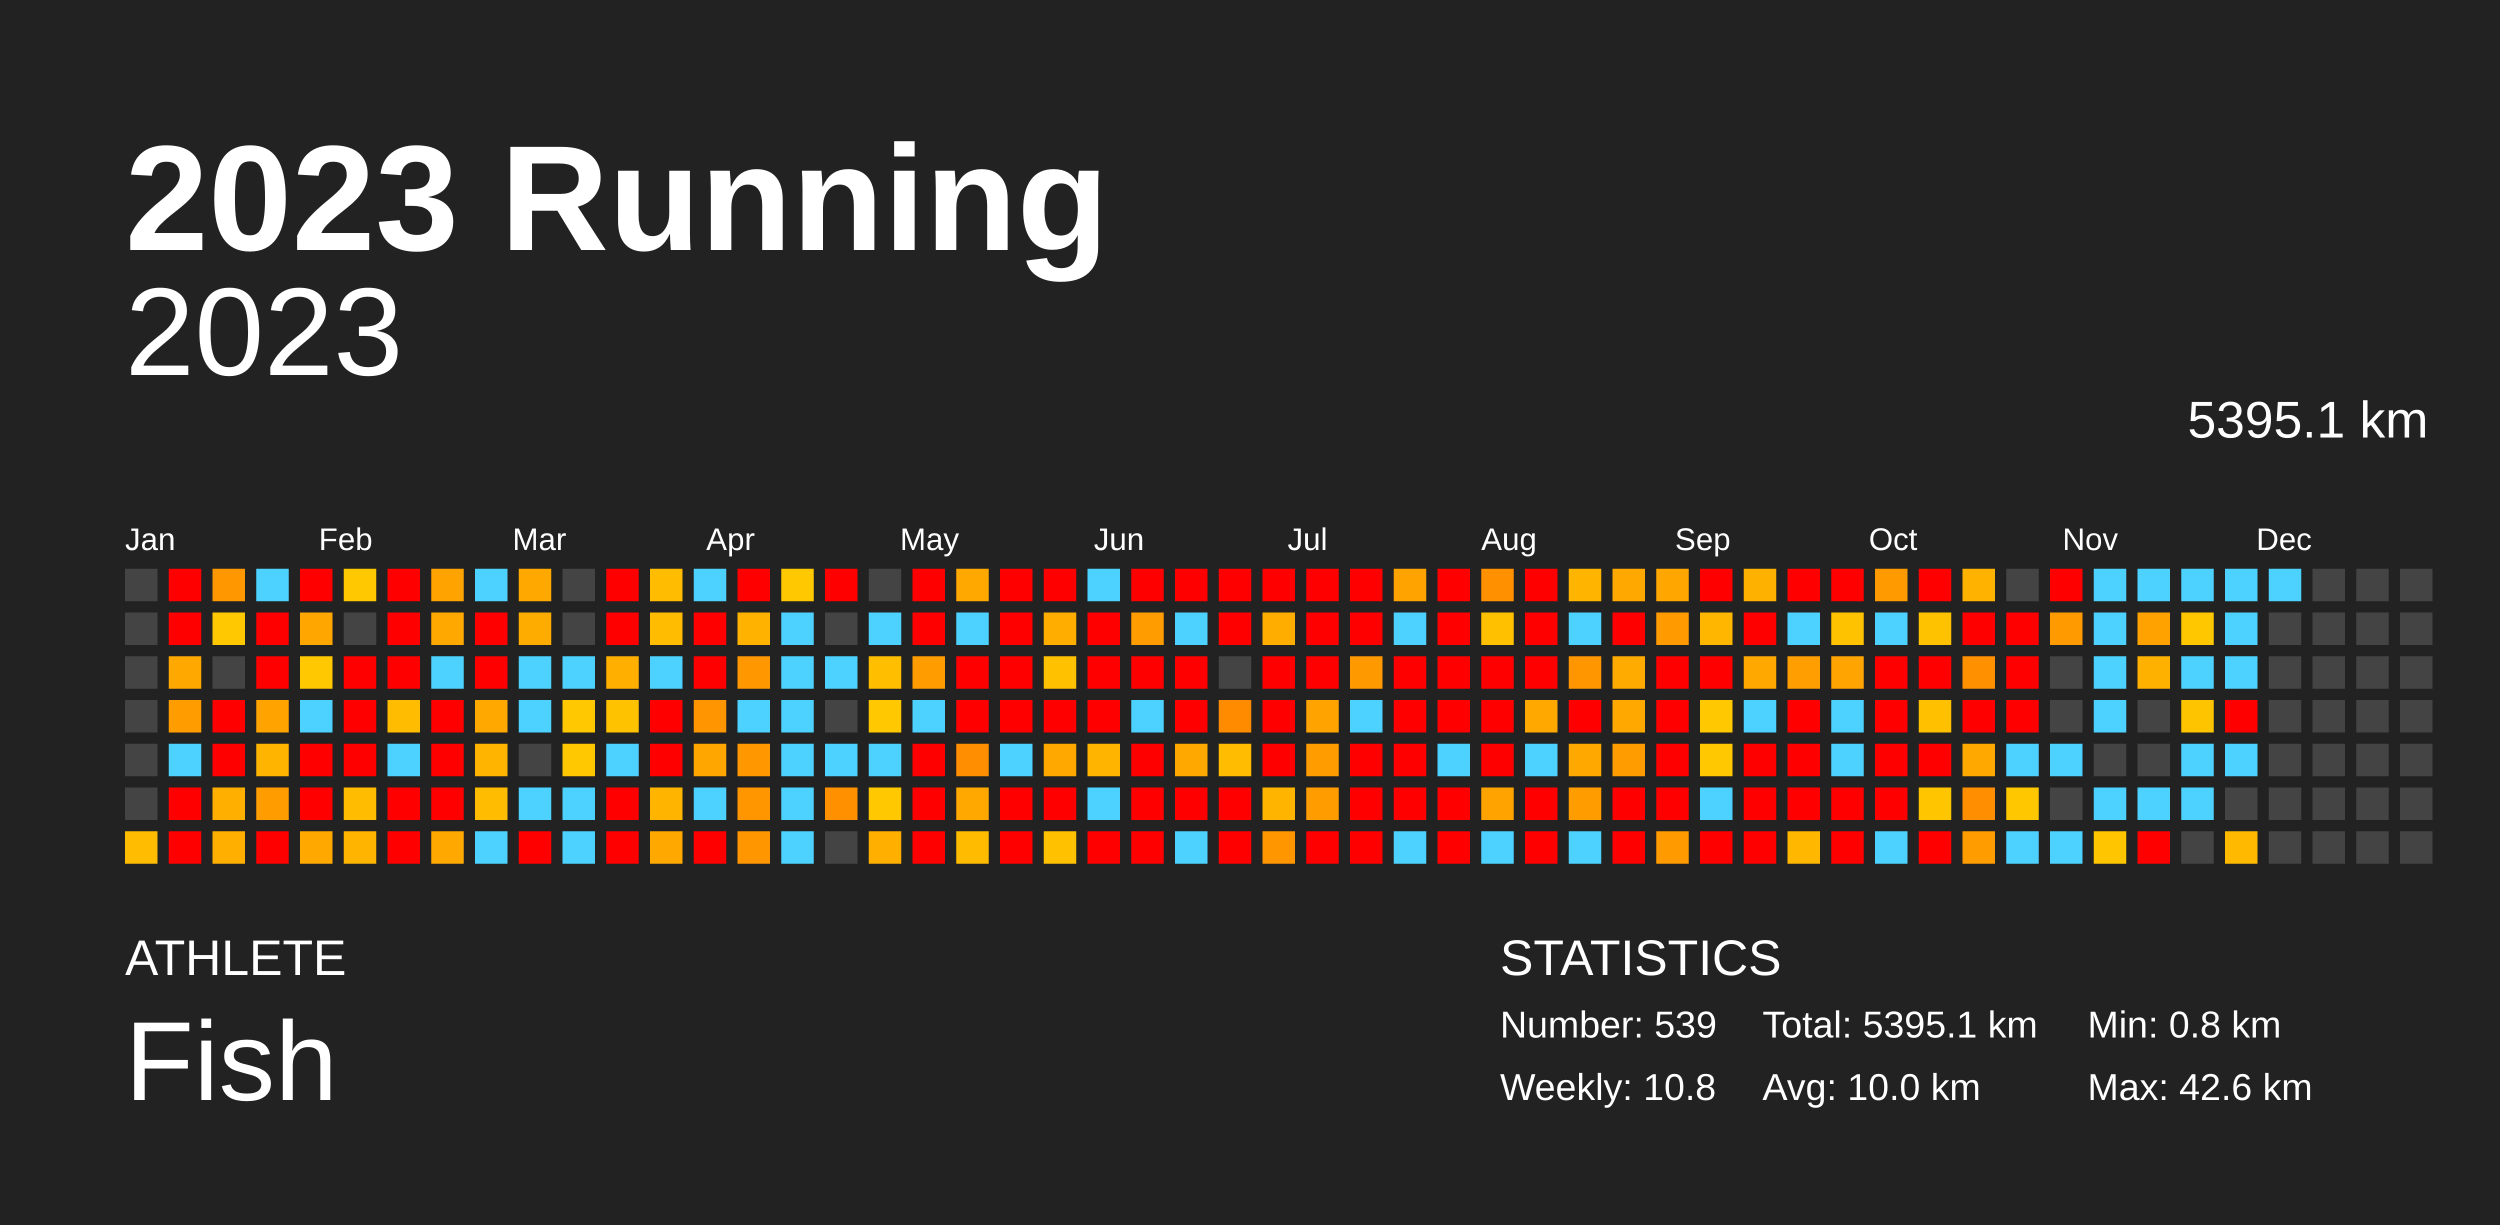
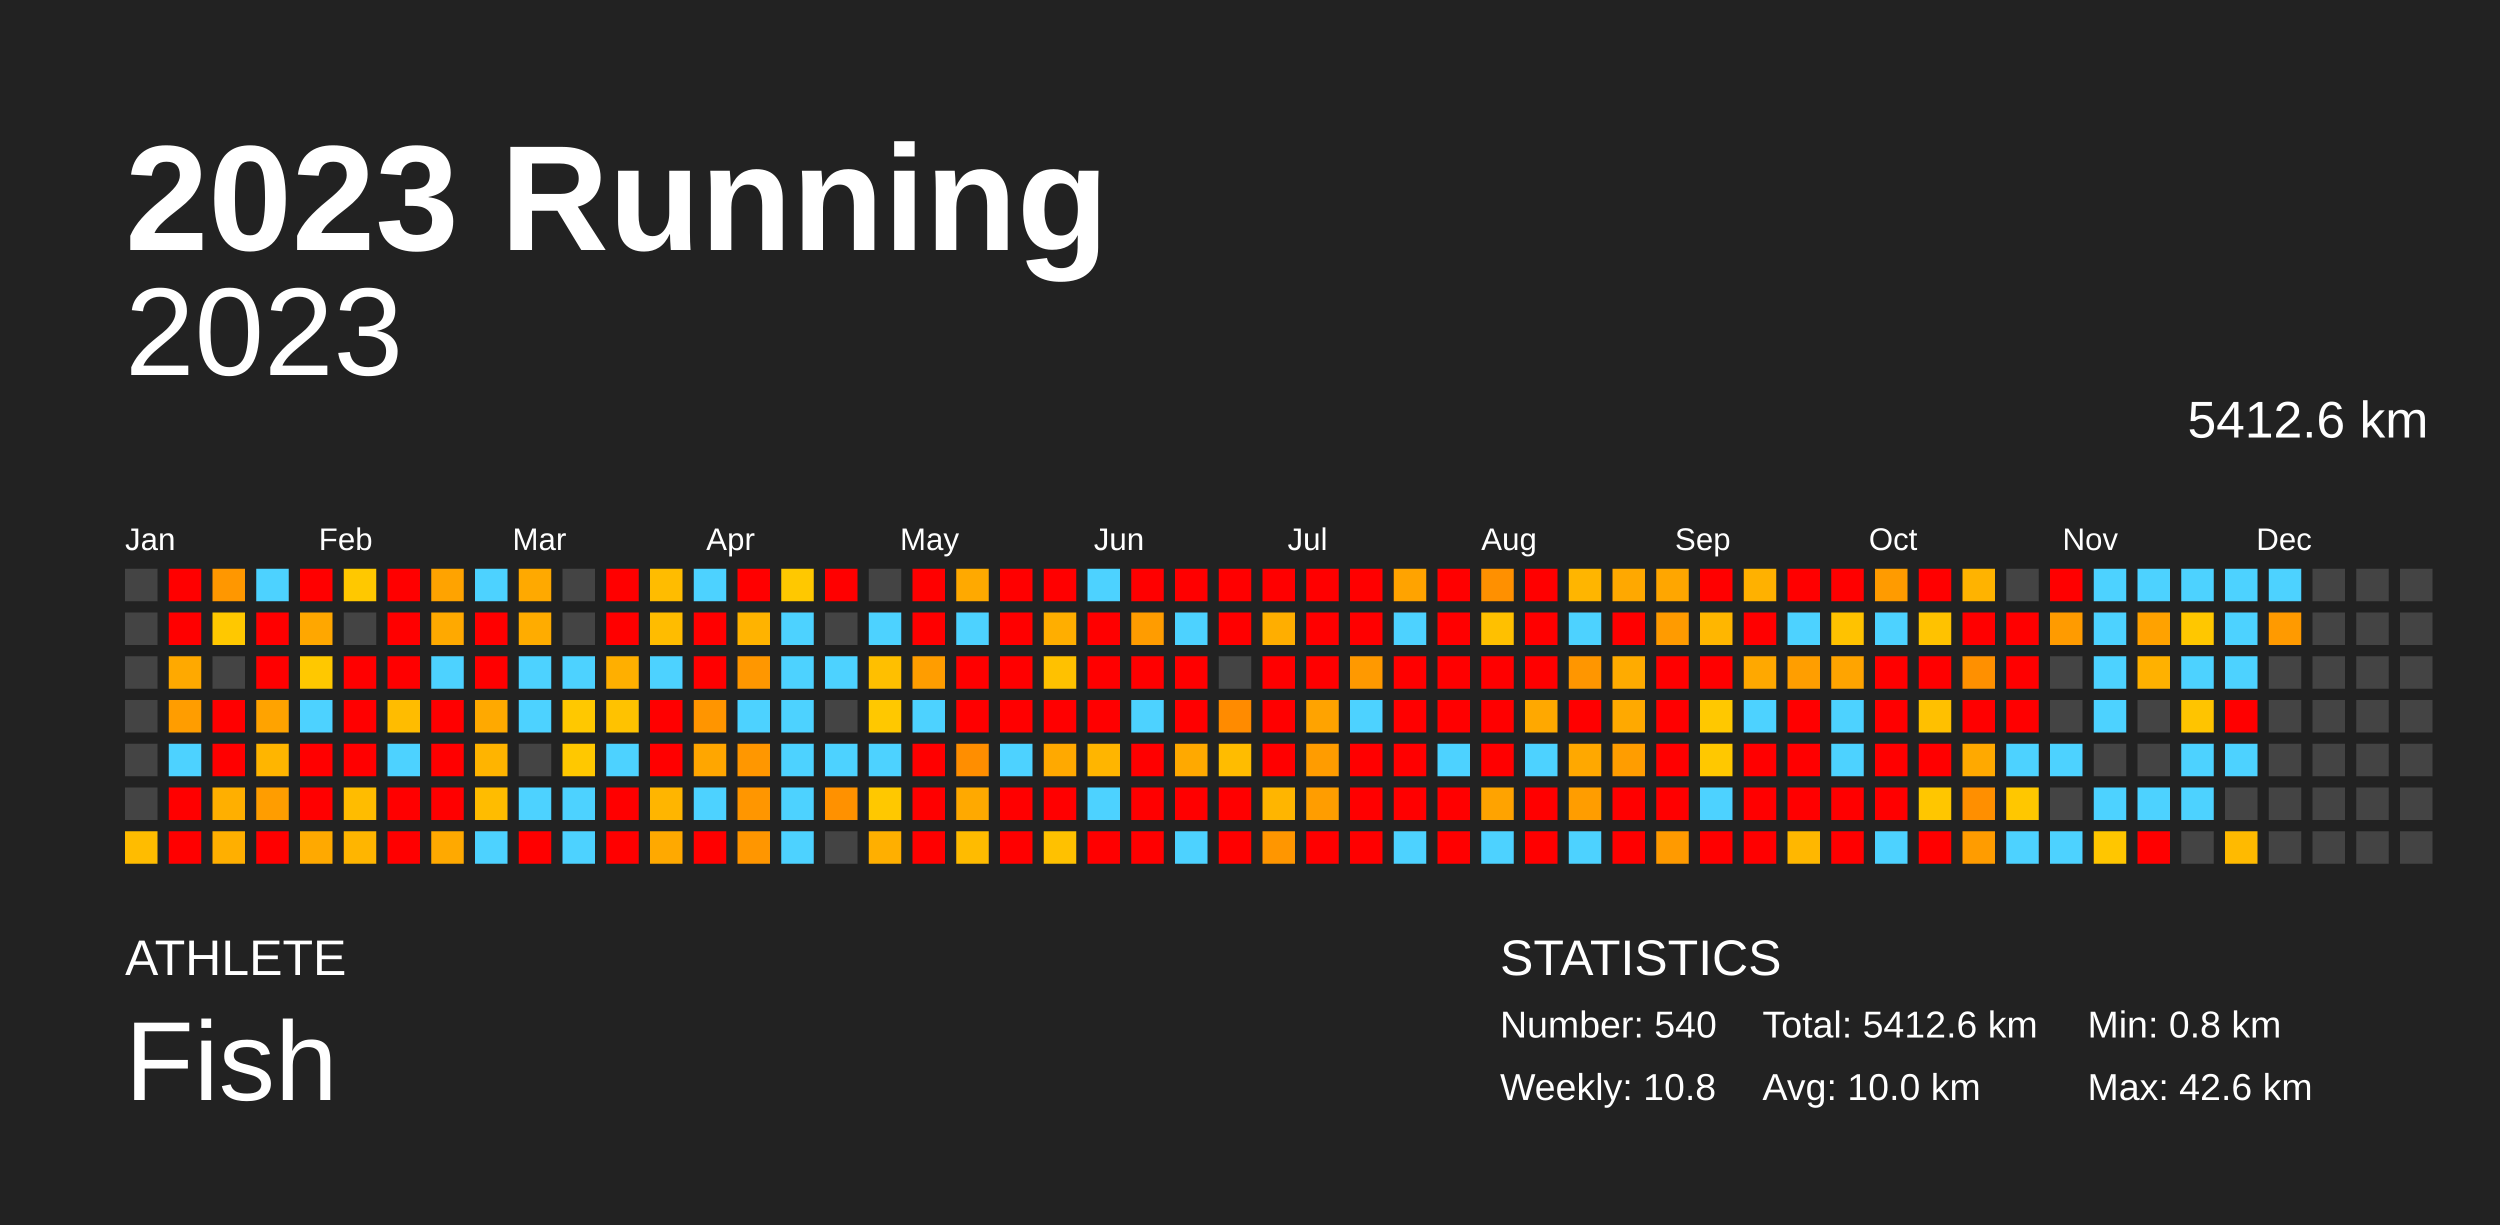
<svg xmlns="http://www.w3.org/2000/svg" baseProfile="full" height="98mm" version="1.1" viewBox="0,0,200,98" width="200mm">
  <defs />
  <rect fill="#222222" height="98" width="200" x="0" y="0" />
  <text fill="#FFFFFF" style="font-size:12px; font-family:Arial; font-weight:bold;" x="10" y="20">2023 Running</text>
  <text fill="#FFFFFF" style="font-size:4px; font-family:Arial" x="10" y="78">ATHLETE</text>
  <text fill="#FFFFFF" style="font-size:9px; font-family:Arial" x="10" y="88">Fish</text>
  <text fill="#FFFFFF" style="font-size:4px; font-family:Arial" x="120" y="78">STATISTICS</text>
-   <text fill="#FFFFFF" style="font-size:3px; font-family:Arial" x="120" y="83">Number: 539</text>
+   <text fill="#FFFFFF" style="font-size:3px; font-family:Arial" x="120" y="83">Number: 540</text>
  <text fill="#FFFFFF" style="font-size:3px; font-family:Arial" x="120" y="88">Weekly: 10.8</text>
-   <text fill="#FFFFFF" style="font-size:3px; font-family:Arial" x="141" y="83">Total: 5395.1 km</text>
+   <text fill="#FFFFFF" style="font-size:3px; font-family:Arial" x="141" y="83">Total: 5412.6 km</text>
  <text fill="#FFFFFF" style="font-size:3px; font-family:Arial" x="141" y="88">Avg: 10.0 km</text>
  <text fill="#FFFFFF" style="font-size:3px; font-family:Arial" x="167" y="83">Min: 0.8 km</text>
  <text fill="#FFFFFF" style="font-size:3px; font-family:Arial" x="167" y="88">Max: 42.6 km</text>
  <text alignment-baseline="hanging" fill="#FFFFFF" style="font-size:10.0px; font-family:Arial;" x="10" y="30">2023</text>
-   <text alignment-baseline="hanging" fill="#FFFFFF" style="font-size:4.125px; font-family:Arial;" x="175" y="35">5395.1 km</text>
+   <text alignment-baseline="hanging" fill="#FFFFFF" style="font-size:4.125px; font-family:Arial;" x="175" y="35">5412.6 km</text>
  <text fill="#FFFFFF" style="font-size:2.5px; font-family:Arial" x="10.0" y="44">Jan</text>
  <text fill="#FFFFFF" style="font-size:2.5px; font-family:Arial" x="25.5" y="44">Feb</text>
  <text fill="#FFFFFF" style="font-size:2.5px; font-family:Arial" x="41.0" y="44">Mar</text>
  <text fill="#FFFFFF" style="font-size:2.5px; font-family:Arial" x="56.5" y="44">Apr</text>
  <text fill="#FFFFFF" style="font-size:2.5px; font-family:Arial" x="72.0" y="44">May</text>
  <text fill="#FFFFFF" style="font-size:2.5px; font-family:Arial" x="87.5" y="44">Jun</text>
  <text fill="#FFFFFF" style="font-size:2.5px; font-family:Arial" x="103.0" y="44">Jul</text>
  <text fill="#FFFFFF" style="font-size:2.5px; font-family:Arial" x="118.5" y="44">Aug</text>
  <text fill="#FFFFFF" style="font-size:2.5px; font-family:Arial" x="134.0" y="44">Sep</text>
  <text fill="#FFFFFF" style="font-size:2.5px; font-family:Arial" x="149.5" y="44">Oct</text>
  <text fill="#FFFFFF" style="font-size:2.5px; font-family:Arial" x="165.0" y="44">Nov</text>
  <text fill="#FFFFFF" style="font-size:2.5px; font-family:Arial" x="180.5" y="44">Dec</text>
  <rect fill="#444444" height="2.6" width="2.6" x="10.0" y="45.5" />
  <rect fill="#444444" height="2.6" width="2.6" x="10.0" y="49.0" />
  <rect fill="#444444" height="2.6" width="2.6" x="10.0" y="52.5" />
  <rect fill="#444444" height="2.6" width="2.6" x="10.0" y="56.0" />
  <rect fill="#444444" height="2.6" width="2.6" x="10.0" y="59.5" />
  <rect fill="#444444" height="2.6" width="2.6" x="10.0" y="63.0" />
  <rect fill="#ffbc00" height="2.6" width="2.6" x="10.0" y="66.5" />
  <rect fill="red" height="2.6" width="2.6" x="13.5" y="45.5" />
  <rect fill="red" height="2.6" width="2.6" x="13.5" y="49.0" />
  <rect fill="#ffa900" height="2.6" width="2.6" x="13.5" y="52.5" />
  <rect fill="#ff9d00" height="2.6" width="2.6" x="13.5" y="56.0" />
  <rect fill="#4dd2ff" height="2.6" width="2.6" x="13.5" y="59.5" />
  <rect fill="red" height="2.6" width="2.6" x="13.5" y="63.0" />
  <rect fill="red" height="2.6" width="2.6" x="13.5" y="66.5" />
  <rect fill="#ff9700" height="2.6" width="2.6" x="17.0" y="45.5" />
  <rect fill="#ffc800" height="2.6" width="2.6" x="17.0" y="49.0" />
  <rect fill="#444444" height="2.6" width="2.6" x="17.0" y="52.5" />
  <rect fill="red" height="2.6" width="2.6" x="17.0" y="56.0" />
  <rect fill="red" height="2.6" width="2.6" x="17.0" y="59.5" />
  <rect fill="#ffaf00" height="2.6" width="2.6" x="17.0" y="63.0" />
  <rect fill="#ffaf00" height="2.6" width="2.6" x="17.0" y="66.5" />
  <rect fill="#4dd2ff" height="2.6" width="2.6" x="20.5" y="45.5" />
  <rect fill="red" height="2.6" width="2.6" x="20.5" y="49.0" />
  <rect fill="red" height="2.6" width="2.6" x="20.5" y="52.5" />
  <rect fill="#ffa300" height="2.6" width="2.6" x="20.5" y="56.0" />
  <rect fill="#ffb500" height="2.6" width="2.6" x="20.5" y="59.5" />
  <rect fill="#ff9d00" height="2.6" width="2.6" x="20.5" y="63.0" />
  <rect fill="red" height="2.6" width="2.6" x="20.5" y="66.5" />
  <rect fill="red" height="2.6" width="2.6" x="24.0" y="45.5" />
  <rect fill="#ffa700" height="2.6" width="2.6" x="24.0" y="49.0" />
  <rect fill="#ffc800" height="2.6" width="2.6" x="24.0" y="52.5" />
  <rect fill="#4dd2ff" height="2.6" width="2.6" x="24.0" y="56.0" />
  <rect fill="red" height="2.6" width="2.6" x="24.0" y="59.5" />
  <rect fill="red" height="2.6" width="2.6" x="24.0" y="63.0" />
  <rect fill="#ffa900" height="2.6" width="2.6" x="24.0" y="66.5" />
  <rect fill="#ffc800" height="2.6" width="2.6" x="27.5" y="45.5" />
  <rect fill="#444444" height="2.6" width="2.6" x="27.5" y="49.0" />
  <rect fill="red" height="2.6" width="2.6" x="27.5" y="52.5" />
  <rect fill="red" height="2.6" width="2.6" x="27.5" y="56.0" />
  <rect fill="red" height="2.6" width="2.6" x="27.5" y="59.5" />
  <rect fill="#ffbc00" height="2.6" width="2.6" x="27.5" y="63.0" />
  <rect fill="#ffb500" height="2.6" width="2.6" x="27.5" y="66.5" />
  <rect fill="red" height="2.6" width="2.6" x="31.0" y="45.5" />
  <rect fill="red" height="2.6" width="2.6" x="31.0" y="49.0" />
  <rect fill="red" height="2.6" width="2.6" x="31.0" y="52.5" />
  <rect fill="#ffbc00" height="2.6" width="2.6" x="31.0" y="56.0" />
  <rect fill="#4dd2ff" height="2.6" width="2.6" x="31.0" y="59.5" />
  <rect fill="red" height="2.6" width="2.6" x="31.0" y="63.0" />
  <rect fill="red" height="2.6" width="2.6" x="31.0" y="66.5" />
  <rect fill="#ffa300" height="2.6" width="2.6" x="34.5" y="45.5" />
  <rect fill="#ffa900" height="2.6" width="2.6" x="34.5" y="49.0" />
  <rect fill="#4dd2ff" height="2.6" width="2.6" x="34.5" y="52.5" />
  <rect fill="red" height="2.6" width="2.6" x="34.5" y="56.0" />
  <rect fill="red" height="2.6" width="2.6" x="34.5" y="59.5" />
  <rect fill="red" height="2.6" width="2.6" x="34.5" y="63.0" />
  <rect fill="#ffa900" height="2.6" width="2.6" x="34.5" y="66.5" />
  <rect fill="#4dd2ff" height="2.6" width="2.6" x="38.0" y="45.5" />
  <rect fill="red" height="2.6" width="2.6" x="38.0" y="49.0" />
  <rect fill="red" height="2.6" width="2.6" x="38.0" y="52.5" />
  <rect fill="#ffa900" height="2.6" width="2.6" x="38.0" y="56.0" />
  <rect fill="#ffb400" height="2.6" width="2.6" x="38.0" y="59.5" />
  <rect fill="#ffbc00" height="2.6" width="2.6" x="38.0" y="63.0" />
  <rect fill="#4dd2ff" height="2.6" width="2.6" x="38.0" y="66.5" />
  <rect fill="#ffa900" height="2.6" width="2.6" x="41.5" y="45.5" />
  <rect fill="#ffac00" height="2.6" width="2.6" x="41.5" y="49.0" />
  <rect fill="#4dd2ff" height="2.6" width="2.6" x="41.5" y="52.5" />
  <rect fill="#4dd2ff" height="2.6" width="2.6" x="41.5" y="56.0" />
  <rect fill="#444444" height="2.6" width="2.6" x="41.5" y="59.5" />
  <rect fill="#4dd2ff" height="2.6" width="2.6" x="41.5" y="63.0" />
  <rect fill="red" height="2.6" width="2.6" x="41.5" y="66.5" />
  <rect fill="#444444" height="2.6" width="2.6" x="45.0" y="45.5" />
  <rect fill="#444444" height="2.6" width="2.6" x="45.0" y="49.0" />
  <rect fill="#4dd2ff" height="2.6" width="2.6" x="45.0" y="52.5" />
  <rect fill="#ffc800" height="2.6" width="2.6" x="45.0" y="56.0" />
  <rect fill="#ffc800" height="2.6" width="2.6" x="45.0" y="59.5" />
  <rect fill="#4dd2ff" height="2.6" width="2.6" x="45.0" y="63.0" />
  <rect fill="#4dd2ff" height="2.6" width="2.6" x="45.0" y="66.5" />
  <rect fill="red" height="2.6" width="2.6" x="48.5" y="45.5" />
  <rect fill="red" height="2.6" width="2.6" x="48.5" y="49.0" />
  <rect fill="#ffaf00" height="2.6" width="2.6" x="48.5" y="52.5" />
  <rect fill="#ffc200" height="2.6" width="2.6" x="48.5" y="56.0" />
  <rect fill="#4dd2ff" height="2.6" width="2.6" x="48.5" y="59.5" />
  <rect fill="red" height="2.6" width="2.6" x="48.5" y="63.0" />
  <rect fill="red" height="2.6" width="2.6" x="48.5" y="66.5" />
  <rect fill="#ffbc00" height="2.6" width="2.6" x="52.0" y="45.5" />
  <rect fill="#ffbc00" height="2.6" width="2.6" x="52.0" y="49.0" />
  <rect fill="#4dd2ff" height="2.6" width="2.6" x="52.0" y="52.5" />
  <rect fill="red" height="2.6" width="2.6" x="52.0" y="56.0" />
  <rect fill="red" height="2.6" width="2.6" x="52.0" y="59.5" />
  <rect fill="#ffb500" height="2.6" width="2.6" x="52.0" y="63.0" />
  <rect fill="#ffa900" height="2.6" width="2.6" x="52.0" y="66.5" />
  <rect fill="#4dd2ff" height="2.6" width="2.6" x="55.5" y="45.5" />
  <rect fill="red" height="2.6" width="2.6" x="55.5" y="49.0" />
  <rect fill="red" height="2.6" width="2.6" x="55.5" y="52.5" />
  <rect fill="#ff9500" height="2.6" width="2.6" x="55.5" y="56.0" />
  <rect fill="#ffa600" height="2.6" width="2.6" x="55.5" y="59.5" />
  <rect fill="#4dd2ff" height="2.6" width="2.6" x="55.5" y="63.0" />
  <rect fill="red" height="2.6" width="2.6" x="55.5" y="66.5" />
  <rect fill="red" height="2.6" width="2.6" x="59.0" y="45.5" />
  <rect fill="#ffb300" height="2.6" width="2.6" x="59.0" y="49.0" />
  <rect fill="#ff9700" height="2.6" width="2.6" x="59.0" y="52.5" />
  <rect fill="#4dd2ff" height="2.6" width="2.6" x="59.0" y="56.0" />
  <rect fill="#ff9700" height="2.6" width="2.6" x="59.0" y="59.5" />
  <rect fill="#ff9600" height="2.6" width="2.6" x="59.0" y="63.0" />
  <rect fill="#ff9600" height="2.6" width="2.6" x="59.0" y="66.5" />
  <rect fill="#ffc800" height="2.6" width="2.6" x="62.5" y="45.5" />
  <rect fill="#4dd2ff" height="2.6" width="2.6" x="62.5" y="49.0" />
  <rect fill="#4dd2ff" height="2.6" width="2.6" x="62.5" y="52.5" />
  <rect fill="#4dd2ff" height="2.6" width="2.6" x="62.5" y="56.0" />
  <rect fill="#4dd2ff" height="2.6" width="2.6" x="62.5" y="59.5" />
  <rect fill="#4dd2ff" height="2.6" width="2.6" x="62.5" y="63.0" />
  <rect fill="#4dd2ff" height="2.6" width="2.6" x="62.5" y="66.5" />
  <rect fill="red" height="2.6" width="2.6" x="66.0" y="45.5" />
  <rect fill="#444444" height="2.6" width="2.6" x="66.0" y="49.0" />
  <rect fill="#4dd2ff" height="2.6" width="2.6" x="66.0" y="52.5" />
  <rect fill="#444444" height="2.6" width="2.6" x="66.0" y="56.0" />
  <rect fill="#4dd2ff" height="2.6" width="2.6" x="66.0" y="59.5" />
  <rect fill="#ff9100" height="2.6" width="2.6" x="66.0" y="63.0" />
  <rect fill="#444444" height="2.6" width="2.6" x="66.0" y="66.5" />
  <rect fill="#444444" height="2.6" width="2.6" x="69.5" y="45.5" />
  <rect fill="#4dd2ff" height="2.6" width="2.6" x="69.5" y="49.0" />
  <rect fill="#ffbf00" height="2.6" width="2.6" x="69.5" y="52.5" />
  <rect fill="#ffc800" height="2.6" width="2.6" x="69.5" y="56.0" />
  <rect fill="#4dd2ff" height="2.6" width="2.6" x="69.5" y="59.5" />
  <rect fill="#ffc800" height="2.6" width="2.6" x="69.5" y="63.0" />
  <rect fill="#ffaf00" height="2.6" width="2.6" x="69.5" y="66.5" />
  <rect fill="red" height="2.6" width="2.6" x="73.0" y="45.5" />
  <rect fill="red" height="2.6" width="2.6" x="73.0" y="49.0" />
  <rect fill="#ff9d00" height="2.6" width="2.6" x="73.0" y="52.5" />
  <rect fill="#4dd2ff" height="2.6" width="2.6" x="73.0" y="56.0" />
  <rect fill="red" height="2.6" width="2.6" x="73.0" y="59.5" />
  <rect fill="red" height="2.6" width="2.6" x="73.0" y="63.0" />
  <rect fill="red" height="2.6" width="2.6" x="73.0" y="66.5" />
  <rect fill="#ffa900" height="2.6" width="2.6" x="76.5" y="45.5" />
  <rect fill="#4dd2ff" height="2.6" width="2.6" x="76.5" y="49.0" />
  <rect fill="red" height="2.6" width="2.6" x="76.5" y="52.5" />
  <rect fill="red" height="2.6" width="2.6" x="76.5" y="56.0" />
  <rect fill="#ff8e00" height="2.6" width="2.6" x="76.5" y="59.5" />
  <rect fill="#ffa900" height="2.6" width="2.6" x="76.5" y="63.0" />
  <rect fill="#ffbb00" height="2.6" width="2.6" x="76.5" y="66.5" />
  <rect fill="red" height="2.6" width="2.6" x="80.0" y="45.5" />
  <rect fill="red" height="2.6" width="2.6" x="80.0" y="49.0" />
  <rect fill="red" height="2.6" width="2.6" x="80.0" y="52.5" />
  <rect fill="red" height="2.6" width="2.6" x="80.0" y="56.0" />
  <rect fill="#4dd2ff" height="2.6" width="2.6" x="80.0" y="59.5" />
  <rect fill="red" height="2.6" width="2.6" x="80.0" y="63.0" />
  <rect fill="red" height="2.6" width="2.6" x="80.0" y="66.5" />
  <rect fill="red" height="2.6" width="2.6" x="83.5" y="45.5" />
  <rect fill="#ffae00" height="2.6" width="2.6" x="83.5" y="49.0" />
  <rect fill="#ffc100" height="2.6" width="2.6" x="83.5" y="52.5" />
  <rect fill="red" height="2.6" width="2.6" x="83.5" y="56.0" />
  <rect fill="#ffa900" height="2.6" width="2.6" x="83.5" y="59.5" />
  <rect fill="red" height="2.6" width="2.6" x="83.5" y="63.0" />
  <rect fill="#ffc100" height="2.6" width="2.6" x="83.5" y="66.5" />
  <rect fill="#4dd2ff" height="2.6" width="2.6" x="87.0" y="45.5" />
  <rect fill="red" height="2.6" width="2.6" x="87.0" y="49.0" />
  <rect fill="red" height="2.6" width="2.6" x="87.0" y="52.5" />
  <rect fill="red" height="2.6" width="2.6" x="87.0" y="56.0" />
  <rect fill="#ffb500" height="2.6" width="2.6" x="87.0" y="59.5" />
  <rect fill="#4dd2ff" height="2.6" width="2.6" x="87.0" y="63.0" />
  <rect fill="red" height="2.6" width="2.6" x="87.0" y="66.5" />
  <rect fill="red" height="2.6" width="2.6" x="90.5" y="45.5" />
  <rect fill="#ff9c00" height="2.6" width="2.6" x="90.5" y="49.0" />
  <rect fill="red" height="2.6" width="2.6" x="90.5" y="52.5" />
  <rect fill="#4dd2ff" height="2.6" width="2.6" x="90.5" y="56.0" />
  <rect fill="red" height="2.6" width="2.6" x="90.5" y="59.5" />
  <rect fill="red" height="2.6" width="2.6" x="90.5" y="63.0" />
  <rect fill="red" height="2.6" width="2.6" x="90.5" y="66.5" />
  <rect fill="red" height="2.6" width="2.6" x="94.0" y="45.5" />
  <rect fill="#4dd2ff" height="2.6" width="2.6" x="94.0" y="49.0" />
  <rect fill="red" height="2.6" width="2.6" x="94.0" y="52.5" />
  <rect fill="red" height="2.6" width="2.6" x="94.0" y="56.0" />
  <rect fill="#ffa900" height="2.6" width="2.6" x="94.0" y="59.5" />
  <rect fill="red" height="2.6" width="2.6" x="94.0" y="63.0" />
  <rect fill="#4dd2ff" height="2.6" width="2.6" x="94.0" y="66.5" />
  <rect fill="red" height="2.6" width="2.6" x="97.5" y="45.5" />
  <rect fill="red" height="2.6" width="2.6" x="97.5" y="49.0" />
  <rect fill="#444444" height="2.6" width="2.6" x="97.5" y="52.5" />
  <rect fill="#ff8b00" height="2.6" width="2.6" x="97.5" y="56.0" />
  <rect fill="#ffbc00" height="2.6" width="2.6" x="97.5" y="59.5" />
  <rect fill="red" height="2.6" width="2.6" x="97.5" y="63.0" />
  <rect fill="red" height="2.6" width="2.6" x="97.5" y="66.5" />
  <rect fill="red" height="2.6" width="2.6" x="101.0" y="45.5" />
  <rect fill="#ffae00" height="2.6" width="2.6" x="101.0" y="49.0" />
  <rect fill="red" height="2.6" width="2.6" x="101.0" y="52.5" />
  <rect fill="red" height="2.6" width="2.6" x="101.0" y="56.0" />
  <rect fill="red" height="2.6" width="2.6" x="101.0" y="59.5" />
  <rect fill="#ffb500" height="2.6" width="2.6" x="101.0" y="63.0" />
  <rect fill="#ff9600" height="2.6" width="2.6" x="101.0" y="66.5" />
  <rect fill="red" height="2.6" width="2.6" x="104.5" y="45.5" />
  <rect fill="red" height="2.6" width="2.6" x="104.5" y="49.0" />
  <rect fill="red" height="2.6" width="2.6" x="104.5" y="52.5" />
  <rect fill="#ffa300" height="2.6" width="2.6" x="104.5" y="56.0" />
  <rect fill="#ff9c00" height="2.6" width="2.6" x="104.5" y="59.5" />
  <rect fill="#ff9d00" height="2.6" width="2.6" x="104.5" y="63.0" />
  <rect fill="red" height="2.6" width="2.6" x="104.5" y="66.5" />
  <rect fill="red" height="2.6" width="2.6" x="108.0" y="45.5" />
  <rect fill="red" height="2.6" width="2.6" x="108.0" y="49.0" />
  <rect fill="#ff9900" height="2.6" width="2.6" x="108.0" y="52.5" />
  <rect fill="#4dd2ff" height="2.6" width="2.6" x="108.0" y="56.0" />
  <rect fill="red" height="2.6" width="2.6" x="108.0" y="59.5" />
  <rect fill="red" height="2.6" width="2.6" x="108.0" y="63.0" />
  <rect fill="red" height="2.6" width="2.6" x="108.0" y="66.5" />
  <rect fill="#ffa300" height="2.6" width="2.6" x="111.5" y="45.5" />
  <rect fill="#4dd2ff" height="2.6" width="2.6" x="111.5" y="49.0" />
  <rect fill="red" height="2.6" width="2.6" x="111.5" y="52.5" />
  <rect fill="red" height="2.6" width="2.6" x="111.5" y="56.0" />
  <rect fill="red" height="2.6" width="2.6" x="111.5" y="59.5" />
  <rect fill="red" height="2.6" width="2.6" x="111.5" y="63.0" />
  <rect fill="#4dd2ff" height="2.6" width="2.6" x="111.5" y="66.5" />
  <rect fill="red" height="2.6" width="2.6" x="115.0" y="45.5" />
  <rect fill="red" height="2.6" width="2.6" x="115.0" y="49.0" />
  <rect fill="red" height="2.6" width="2.6" x="115.0" y="52.5" />
  <rect fill="red" height="2.6" width="2.6" x="115.0" y="56.0" />
  <rect fill="#4dd2ff" height="2.6" width="2.6" x="115.0" y="59.5" />
  <rect fill="red" height="2.6" width="2.6" x="115.0" y="63.0" />
  <rect fill="red" height="2.6" width="2.6" x="115.0" y="66.5" />
  <rect fill="#ff9000" height="2.6" width="2.6" x="118.5" y="45.5" />
  <rect fill="#ffc000" height="2.6" width="2.6" x="118.5" y="49.0" />
  <rect fill="red" height="2.6" width="2.6" x="118.5" y="52.5" />
  <rect fill="red" height="2.6" width="2.6" x="118.5" y="56.0" />
  <rect fill="red" height="2.6" width="2.6" x="118.5" y="59.5" />
  <rect fill="#ffa300" height="2.6" width="2.6" x="118.5" y="63.0" />
  <rect fill="#4dd2ff" height="2.6" width="2.6" x="118.5" y="66.5" />
  <rect fill="red" height="2.6" width="2.6" x="122.0" y="45.5" />
  <rect fill="red" height="2.6" width="2.6" x="122.0" y="49.0" />
  <rect fill="red" height="2.6" width="2.6" x="122.0" y="52.5" />
  <rect fill="#ffa800" height="2.6" width="2.6" x="122.0" y="56.0" />
  <rect fill="#4dd2ff" height="2.6" width="2.6" x="122.0" y="59.5" />
  <rect fill="red" height="2.6" width="2.6" x="122.0" y="63.0" />
  <rect fill="red" height="2.6" width="2.6" x="122.0" y="66.5" />
  <rect fill="#ffb500" height="2.6" width="2.6" x="125.5" y="45.5" />
  <rect fill="#4dd2ff" height="2.6" width="2.6" x="125.5" y="49.0" />
  <rect fill="#ff9600" height="2.6" width="2.6" x="125.5" y="52.5" />
  <rect fill="red" height="2.6" width="2.6" x="125.5" y="56.0" />
  <rect fill="#ffa800" height="2.6" width="2.6" x="125.5" y="59.5" />
  <rect fill="#ff9d00" height="2.6" width="2.6" x="125.5" y="63.0" />
  <rect fill="#4dd2ff" height="2.6" width="2.6" x="125.5" y="66.5" />
  <rect fill="#ffa800" height="2.6" width="2.6" x="129.0" y="45.5" />
  <rect fill="red" height="2.6" width="2.6" x="129.0" y="49.0" />
  <rect fill="#ffab00" height="2.6" width="2.6" x="129.0" y="52.5" />
  <rect fill="#ffa900" height="2.6" width="2.6" x="129.0" y="56.0" />
  <rect fill="#ff9d00" height="2.6" width="2.6" x="129.0" y="59.5" />
  <rect fill="red" height="2.6" width="2.6" x="129.0" y="63.0" />
  <rect fill="red" height="2.6" width="2.6" x="129.0" y="66.5" />
  <rect fill="#ffa600" height="2.6" width="2.6" x="132.5" y="45.5" />
  <rect fill="#ff9b00" height="2.6" width="2.6" x="132.5" y="49.0" />
  <rect fill="red" height="2.6" width="2.6" x="132.5" y="52.5" />
  <rect fill="red" height="2.6" width="2.6" x="132.5" y="56.0" />
  <rect fill="red" height="2.6" width="2.6" x="132.5" y="59.5" />
  <rect fill="red" height="2.6" width="2.6" x="132.5" y="63.0" />
  <rect fill="#ff9a00" height="2.6" width="2.6" x="132.5" y="66.5" />
  <rect fill="red" height="2.6" width="2.6" x="136.0" y="45.5" />
  <rect fill="#ffb600" height="2.6" width="2.6" x="136.0" y="49.0" />
  <rect fill="red" height="2.6" width="2.6" x="136.0" y="52.5" />
  <rect fill="#ffc800" height="2.6" width="2.6" x="136.0" y="56.0" />
  <rect fill="#ffc800" height="2.6" width="2.6" x="136.0" y="59.5" />
  <rect fill="#4dd2ff" height="2.6" width="2.6" x="136.0" y="63.0" />
  <rect fill="red" height="2.6" width="2.6" x="136.0" y="66.5" />
  <rect fill="#ffb100" height="2.6" width="2.6" x="139.5" y="45.5" />
  <rect fill="red" height="2.6" width="2.6" x="139.5" y="49.0" />
  <rect fill="#ffa800" height="2.6" width="2.6" x="139.5" y="52.5" />
  <rect fill="#4dd2ff" height="2.6" width="2.6" x="139.5" y="56.0" />
  <rect fill="red" height="2.6" width="2.6" x="139.5" y="59.5" />
  <rect fill="red" height="2.6" width="2.6" x="139.5" y="63.0" />
  <rect fill="red" height="2.6" width="2.6" x="139.5" y="66.5" />
  <rect fill="red" height="2.6" width="2.6" x="143.0" y="45.5" />
  <rect fill="#4dd2ff" height="2.6" width="2.6" x="143.0" y="49.0" />
  <rect fill="#ff9e00" height="2.6" width="2.6" x="143.0" y="52.5" />
  <rect fill="red" height="2.6" width="2.6" x="143.0" y="56.0" />
  <rect fill="red" height="2.6" width="2.6" x="143.0" y="59.5" />
  <rect fill="red" height="2.6" width="2.6" x="143.0" y="63.0" />
  <rect fill="#ffb700" height="2.6" width="2.6" x="143.0" y="66.5" />
  <rect fill="red" height="2.6" width="2.6" x="146.5" y="45.5" />
  <rect fill="#ffc200" height="2.6" width="2.6" x="146.5" y="49.0" />
  <rect fill="#ffa400" height="2.6" width="2.6" x="146.5" y="52.5" />
  <rect fill="#4dd2ff" height="2.6" width="2.6" x="146.5" y="56.0" />
  <rect fill="#4dd2ff" height="2.6" width="2.6" x="146.5" y="59.5" />
  <rect fill="red" height="2.6" width="2.6" x="146.5" y="63.0" />
  <rect fill="red" height="2.6" width="2.6" x="146.5" y="66.5" />
  <rect fill="#ff9b00" height="2.6" width="2.6" x="150.0" y="45.5" />
  <rect fill="#4dd2ff" height="2.6" width="2.6" x="150.0" y="49.0" />
  <rect fill="red" height="2.6" width="2.6" x="150.0" y="52.5" />
  <rect fill="red" height="2.6" width="2.6" x="150.0" y="56.0" />
  <rect fill="red" height="2.6" width="2.6" x="150.0" y="59.5" />
  <rect fill="red" height="2.6" width="2.6" x="150.0" y="63.0" />
  <rect fill="#4dd2ff" height="2.6" width="2.6" x="150.0" y="66.5" />
  <rect fill="red" height="2.6" width="2.6" x="153.5" y="45.5" />
  <rect fill="#ffc200" height="2.6" width="2.6" x="153.5" y="49.0" />
  <rect fill="red" height="2.6" width="2.6" x="153.5" y="52.5" />
  <rect fill="#ffc000" height="2.6" width="2.6" x="153.5" y="56.0" />
  <rect fill="red" height="2.6" width="2.6" x="153.5" y="59.5" />
  <rect fill="#ffc600" height="2.6" width="2.6" x="153.5" y="63.0" />
  <rect fill="red" height="2.6" width="2.6" x="153.5" y="66.5" />
  <rect fill="#ffb300" height="2.6" width="2.6" x="157.0" y="45.5" />
  <rect fill="red" height="2.6" width="2.6" x="157.0" y="49.0" />
  <rect fill="#ff9000" height="2.6" width="2.6" x="157.0" y="52.5" />
  <rect fill="red" height="2.6" width="2.6" x="157.0" y="56.0" />
  <rect fill="#ffa900" height="2.6" width="2.6" x="157.0" y="59.5" />
  <rect fill="#ff8f00" height="2.6" width="2.6" x="157.0" y="63.0" />
  <rect fill="#ff9c00" height="2.6" width="2.6" x="157.0" y="66.5" />
  <rect fill="#444444" height="2.6" width="2.6" x="160.5" y="45.5" />
  <rect fill="red" height="2.6" width="2.6" x="160.5" y="49.0" />
  <rect fill="red" height="2.6" width="2.6" x="160.5" y="52.5" />
  <rect fill="red" height="2.6" width="2.6" x="160.5" y="56.0" />
  <rect fill="#4dd2ff" height="2.6" width="2.6" x="160.5" y="59.5" />
  <rect fill="#ffc700" height="2.6" width="2.6" x="160.5" y="63.0" />
  <rect fill="#4dd2ff" height="2.6" width="2.6" x="160.5" y="66.5" />
  <rect fill="red" height="2.6" width="2.6" x="164.0" y="45.5" />
  <rect fill="#ff9b00" height="2.6" width="2.6" x="164.0" y="49.0" />
  <rect fill="#444444" height="2.6" width="2.6" x="164.0" y="52.5" />
  <rect fill="#444444" height="2.6" width="2.6" x="164.0" y="56.0" />
  <rect fill="#4dd2ff" height="2.6" width="2.6" x="164.0" y="59.5" />
  <rect fill="#444444" height="2.6" width="2.6" x="164.0" y="63.0" />
  <rect fill="#4dd2ff" height="2.6" width="2.6" x="164.0" y="66.5" />
  <rect fill="#4dd2ff" height="2.6" width="2.6" x="167.5" y="45.5" />
  <rect fill="#4dd2ff" height="2.6" width="2.6" x="167.5" y="49.0" />
  <rect fill="#4dd2ff" height="2.6" width="2.6" x="167.5" y="52.5" />
  <rect fill="#4dd2ff" height="2.6" width="2.6" x="167.5" y="56.0" />
  <rect fill="#444444" height="2.6" width="2.6" x="167.5" y="59.5" />
  <rect fill="#4dd2ff" height="2.6" width="2.6" x="167.5" y="63.0" />
  <rect fill="#ffc600" height="2.6" width="2.6" x="167.5" y="66.5" />
  <rect fill="#4dd2ff" height="2.6" width="2.6" x="171.0" y="45.5" />
  <rect fill="#ffa200" height="2.6" width="2.6" x="171.0" y="49.0" />
  <rect fill="#ffb100" height="2.6" width="2.6" x="171.0" y="52.5" />
  <rect fill="#444444" height="2.6" width="2.6" x="171.0" y="56.0" />
  <rect fill="#444444" height="2.6" width="2.6" x="171.0" y="59.5" />
  <rect fill="#4dd2ff" height="2.6" width="2.6" x="171.0" y="63.0" />
  <rect fill="red" height="2.6" width="2.6" x="171.0" y="66.5" />
  <rect fill="#4dd2ff" height="2.6" width="2.6" x="174.5" y="45.5" />
  <rect fill="#ffc700" height="2.6" width="2.6" x="174.5" y="49.0" />
  <rect fill="#4dd2ff" height="2.6" width="2.6" x="174.5" y="52.5" />
  <rect fill="#ffc400" height="2.6" width="2.6" x="174.5" y="56.0" />
  <rect fill="#4dd2ff" height="2.6" width="2.6" x="174.5" y="59.5" />
  <rect fill="#4dd2ff" height="2.6" width="2.6" x="174.5" y="63.0" />
  <rect fill="#444444" height="2.6" width="2.6" x="174.5" y="66.5" />
  <rect fill="#4dd2ff" height="2.6" width="2.6" x="178.0" y="45.5" />
  <rect fill="#4dd2ff" height="2.6" width="2.6" x="178.0" y="49.0" />
  <rect fill="#4dd2ff" height="2.6" width="2.6" x="178.0" y="52.5" />
  <rect fill="red" height="2.6" width="2.6" x="178.0" y="56.0" />
  <rect fill="#4dd2ff" height="2.6" width="2.6" x="178.0" y="59.5" />
  <rect fill="#444444" height="2.6" width="2.6" x="178.0" y="63.0" />
  <rect fill="#ffba00" height="2.6" width="2.6" x="178.0" y="66.5" />
  <rect fill="#4dd2ff" height="2.6" width="2.6" x="181.5" y="45.5" />
-   <rect fill="#444444" height="2.6" width="2.6" x="181.5" y="49.0" />
+   <rect fill="#ff9a00" height="2.6" width="2.6" x="181.5" y="49.0" />
  <rect fill="#444444" height="2.6" width="2.6" x="181.5" y="52.5" />
  <rect fill="#444444" height="2.6" width="2.6" x="181.5" y="56.0" />
  <rect fill="#444444" height="2.6" width="2.6" x="181.5" y="59.5" />
  <rect fill="#444444" height="2.6" width="2.6" x="181.5" y="63.0" />
  <rect fill="#444444" height="2.6" width="2.6" x="181.5" y="66.5" />
  <rect fill="#444444" height="2.6" width="2.6" x="185.0" y="45.5" />
  <rect fill="#444444" height="2.6" width="2.6" x="185.0" y="49.0" />
  <rect fill="#444444" height="2.6" width="2.6" x="185.0" y="52.5" />
  <rect fill="#444444" height="2.6" width="2.6" x="185.0" y="56.0" />
  <rect fill="#444444" height="2.6" width="2.6" x="185.0" y="59.5" />
  <rect fill="#444444" height="2.6" width="2.6" x="185.0" y="63.0" />
  <rect fill="#444444" height="2.6" width="2.6" x="185.0" y="66.5" />
  <rect fill="#444444" height="2.6" width="2.6" x="188.5" y="45.5" />
  <rect fill="#444444" height="2.6" width="2.6" x="188.5" y="49.0" />
  <rect fill="#444444" height="2.6" width="2.6" x="188.5" y="52.5" />
  <rect fill="#444444" height="2.6" width="2.6" x="188.5" y="56.0" />
  <rect fill="#444444" height="2.6" width="2.6" x="188.5" y="59.5" />
  <rect fill="#444444" height="2.6" width="2.6" x="188.5" y="63.0" />
  <rect fill="#444444" height="2.6" width="2.6" x="188.5" y="66.5" />
  <rect fill="#444444" height="2.6" width="2.6" x="192.0" y="45.5" />
  <rect fill="#444444" height="2.6" width="2.6" x="192.0" y="49.0" />
  <rect fill="#444444" height="2.6" width="2.6" x="192.0" y="52.5" />
  <rect fill="#444444" height="2.6" width="2.6" x="192.0" y="56.0" />
  <rect fill="#444444" height="2.6" width="2.6" x="192.0" y="59.5" />
  <rect fill="#444444" height="2.6" width="2.6" x="192.0" y="63.0" />
  <rect fill="#444444" height="2.6" width="2.6" x="192.0" y="66.5" />
</svg>
